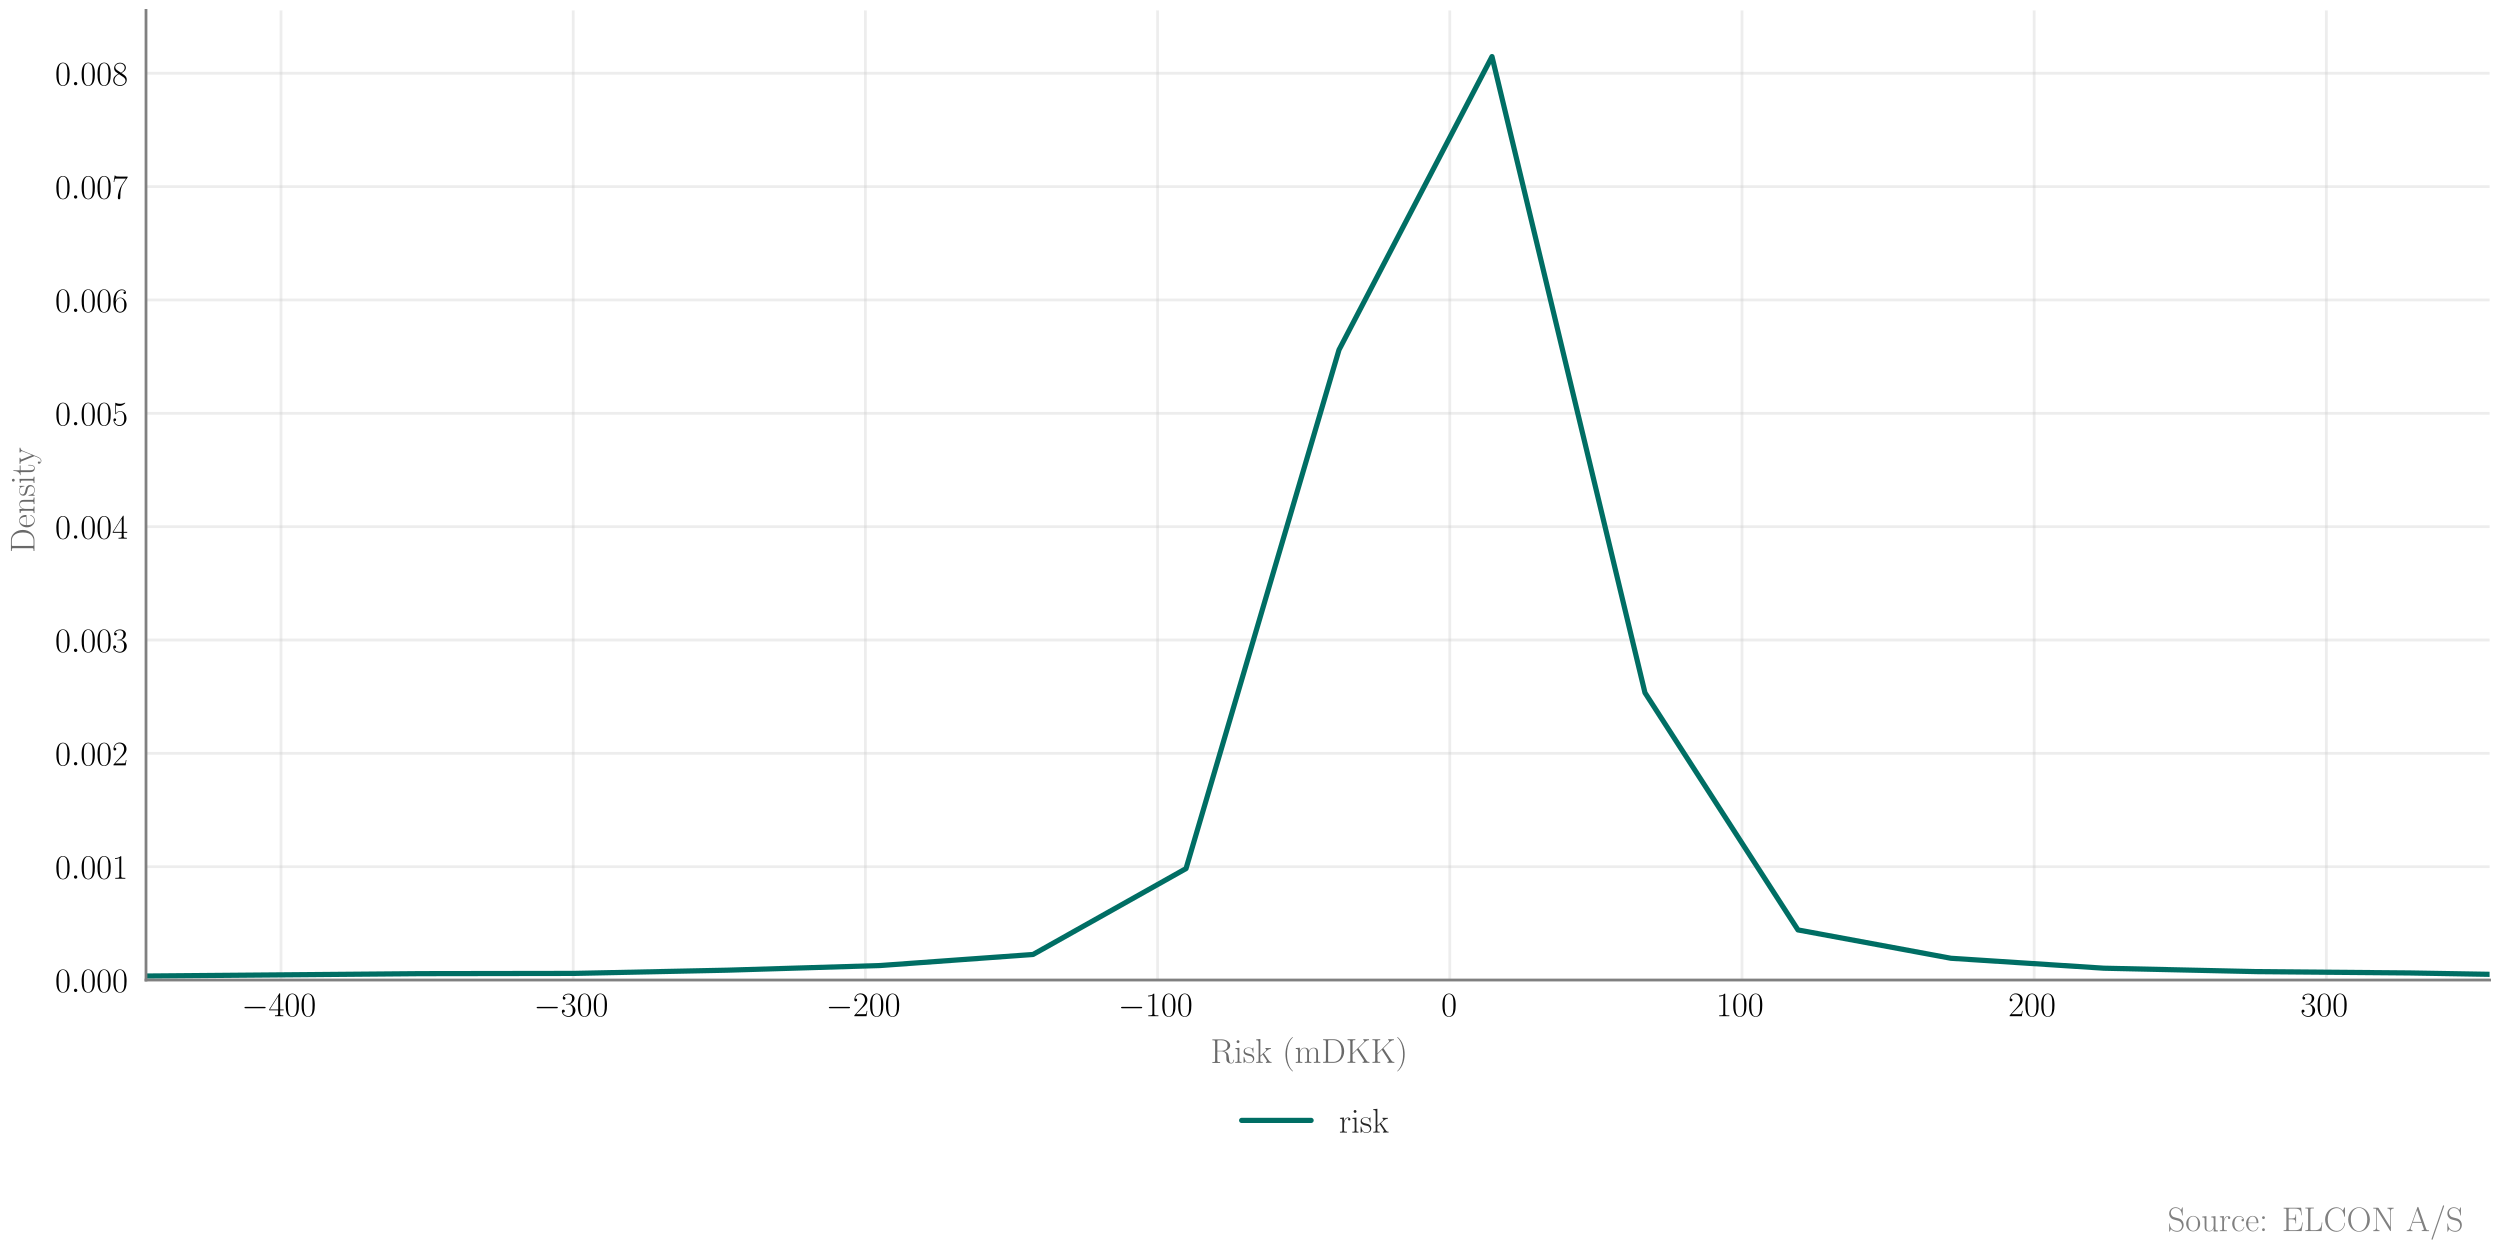
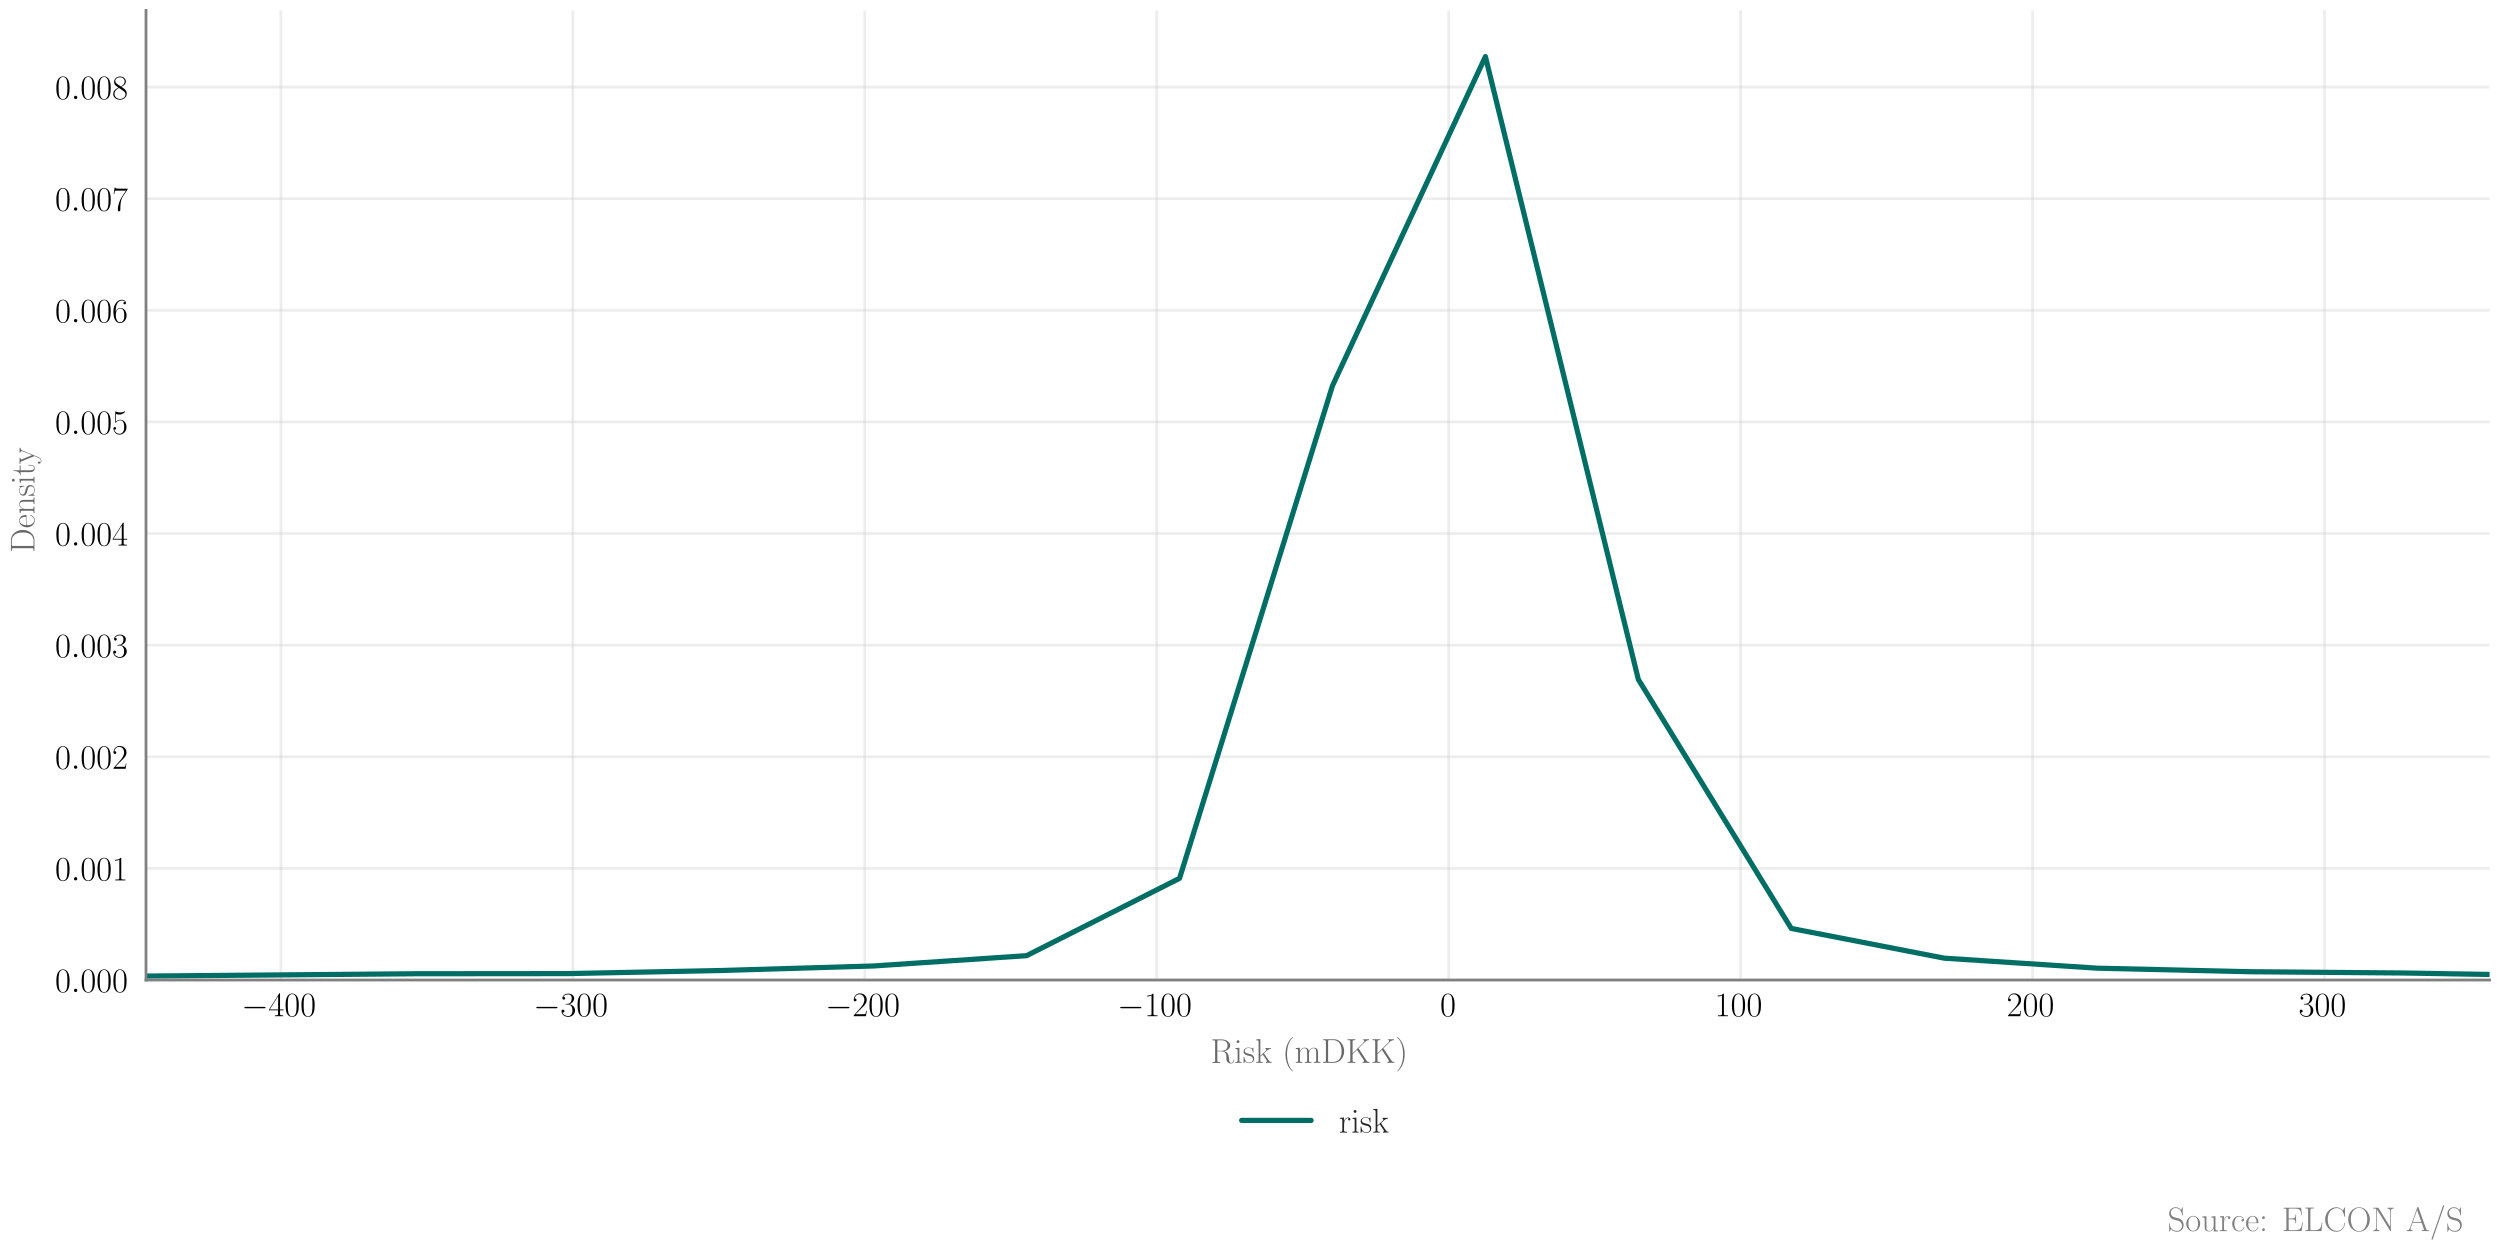
<svg xmlns="http://www.w3.org/2000/svg" xmlns:xlink="http://www.w3.org/1999/xlink" width="720pt" height="360pt" viewBox="0 0 720 360" version="1.1">
  <defs>
    <style type="text/css">*{stroke-linejoin: round; stroke-linecap: butt}</style>
  </defs>
  <g id="figure_1">
    <g id="patch_1">
      <path d="M 0 360  L 720 360  L 720 0  L 0 0  z " style="fill: #ffffff" />
    </g>
    <g id="axes_1">
      <g id="patch_2">
        <path d="M 42.049 282.252  L 717 282.252  L 717 3  L 42.049 3  z " style="fill: #ffffff" />
      </g>
      <g id="matplotlib.axis_1">
        <g id="xtick_1">
          <g id="line2d_1">
-             <path d="M 80.932 282.252  L 80.932 3  " clip-path="url(#pdba635098e)" style="fill: none; stroke: #cccccc; stroke-opacity: 0.35; stroke-width: 0.8; stroke-linecap: round" />
+             <path d="M 80.9 282.252  L 80.9 3  " clip-path="url(#p6cd779c466)" style="fill: none; stroke: #cccccc; stroke-opacity: 0.35; stroke-width: 0.8; stroke-linecap: round" />
          </g>
          <g id="text_1">
-             <g transform="translate(69.58611 292.6705) scale(0.1 -0.1)">
+             <g transform="translate(69.55372 292.6705) scale(0.1 -0.1)">
              <defs>
                <path id="CMSY10-0" d="M 4218 1472  C 4326 1472 4442 1472 4442 1600  C 4442 1728 4326 1728 4218 1728  L 755 1728  C 646 1728 531 1728 531 1600  C 531 1472 646 1472 755 1472  L 4218 1472  z " transform="scale(0.015625)" />
                <path id="CMR17-34" d="M 2150 4122  C 2150 4256 2144 4256 2029 4256  L 128 1254  L 128 1088  L 1779 1088  L 1779 457  C 1779 224 1766 160 1318 160  L 1197 160  L 1197 0  C 1402 0 1747 0 1965 0  C 2182 0 2528 0 2733 0  L 2733 160  L 2611 160  C 2163 160 2150 224 2150 457  L 2150 1088  L 2803 1088  L 2803 1254  L 2150 1254  L 2150 4122  z M 1798 3703  L 1798 1254  L 256 1254  L 1798 3703  z " transform="scale(0.015625)" />
                <path id="CMR17-30" d="M 2688 2025  C 2688 2416 2682 3080 2413 3591  C 2176 4039 1798 4198 1466 4198  C 1158 4198 768 4058 525 3597  C 269 3118 243 2524 243 2025  C 243 1661 250 1106 448 619  C 723 -39 1216 -128 1466 -128  C 1760 -128 2208 -7 2470 600  C 2662 1042 2688 1559 2688 2025  z M 1466 -26  C 1056 -26 813 325 723 812  C 653 1188 653 1738 653 2096  C 653 2588 653 2997 736 3387  C 858 3929 1216 4096 1466 4096  C 1728 4096 2067 3923 2189 3400  C 2272 3036 2278 2607 2278 2096  C 2278 1680 2278 1169 2202 792  C 2067 95 1690 -26 1466 -26  z " transform="scale(0.015625)" />
              </defs>
              <use xlink:href="#CMSY10-0" transform="scale(0.996264)" />
              <use xlink:href="#CMR17-34" transform="translate(77.48747 0) scale(0.996264)" />
              <use xlink:href="#CMR17-30" transform="translate(123.1779 0) scale(0.996264)" />
              <use xlink:href="#CMR17-30" transform="translate(168.8684 0) scale(0.996264)" />
            </g>
          </g>
        </g>
        <g id="xtick_2">
          <g id="line2d_2">
-             <path d="M 165.084 282.252  L 165.084 3  " clip-path="url(#pdba635098e)" style="fill: none; stroke: #cccccc; stroke-opacity: 0.35; stroke-width: 0.8; stroke-linecap: round" />
+             <path d="M 164.981 282.252  L 164.981 3  " clip-path="url(#p6cd779c466)" style="fill: none; stroke: #cccccc; stroke-opacity: 0.35; stroke-width: 0.8; stroke-linecap: round" />
          </g>
          <g id="text_2">
-             <g transform="translate(153.7374 292.6705) scale(0.1 -0.1)">
+             <g transform="translate(153.6349 292.6705) scale(0.1 -0.1)">
              <defs>
                <path id="CMR17-33" d="M 1414 2157  C 1984 2157 2234 1662 2234 1090  C 2234 320 1824 25 1453 25  C 1114 25 563 194 390 693  C 422 680 454 680 486 680  C 640 680 755 782 755 948  C 755 1133 614 1216 486 1216  C 378 1216 211 1165 211 926  C 211 335 787 -128 1466 -128  C 2176 -128 2720 430 2720 1085  C 2720 1707 2208 2157 1600 2227  C 2086 2328 2554 2756 2554 3329  C 2554 3820 2048 4179 1472 4179  C 890 4179 378 3829 378 3329  C 378 3110 544 3072 627 3072  C 762 3072 877 3155 877 3321  C 877 3486 762 3569 627 3569  C 602 3569 570 3569 544 3557  C 730 3959 1235 4032 1459 4032  C 1683 4032 2106 3925 2106 3320  C 2106 3143 2080 2828 1862 2550  C 1670 2304 1453 2304 1242 2284  C 1210 2284 1062 2269 1037 2269  C 992 2263 966 2257 966 2208  C 966 2163 973 2157 1101 2157  L 1414 2157  z " transform="scale(0.015625)" />
              </defs>
              <use xlink:href="#CMSY10-0" transform="scale(0.996264)" />
              <use xlink:href="#CMR17-33" transform="translate(77.48747 0) scale(0.996264)" />
              <use xlink:href="#CMR17-30" transform="translate(123.1779 0) scale(0.996264)" />
              <use xlink:href="#CMR17-30" transform="translate(168.8684 0) scale(0.996264)" />
            </g>
          </g>
        </g>
        <g id="xtick_3">
          <g id="line2d_3">
-             <path d="M 249.235 282.252  L 249.235 3  " clip-path="url(#pdba635098e)" style="fill: none; stroke: #cccccc; stroke-opacity: 0.35; stroke-width: 0.8; stroke-linecap: round" />
+             <path d="M 249.063 282.252  L 249.063 3  " clip-path="url(#p6cd779c466)" style="fill: none; stroke: #cccccc; stroke-opacity: 0.35; stroke-width: 0.8; stroke-linecap: round" />
          </g>
          <g id="text_3">
-             <g transform="translate(237.8887 292.6705) scale(0.1 -0.1)">
+             <g transform="translate(237.7161 292.6705) scale(0.1 -0.1)">
              <defs>
                <path id="CMR17-32" d="M 2669 989  L 2554 989  C 2490 536 2438 459 2413 420  C 2381 369 1920 369 1830 369  L 602 369  C 832 619 1280 1072 1824 1597  C 2214 1967 2669 2402 2669 3035  C 2669 3790 2067 4224 1395 4224  C 691 4224 262 3604 262 3030  C 262 2780 448 2748 525 2748  C 589 2748 781 2787 781 3010  C 781 3207 614 3264 525 3264  C 486 3264 448 3258 422 3245  C 544 3790 915 4058 1306 4058  C 1862 4058 2227 3617 2227 3035  C 2227 2479 1901 2000 1536 1584  L 262 146  L 262 0  L 2515 0  L 2669 989  z " transform="scale(0.015625)" />
              </defs>
              <use xlink:href="#CMSY10-0" transform="scale(0.996264)" />
              <use xlink:href="#CMR17-32" transform="translate(77.48747 0) scale(0.996264)" />
              <use xlink:href="#CMR17-30" transform="translate(123.1779 0) scale(0.996264)" />
              <use xlink:href="#CMR17-30" transform="translate(168.8684 0) scale(0.996264)" />
            </g>
          </g>
        </g>
        <g id="xtick_4">
          <g id="line2d_4">
-             <path d="M 333.386 282.252  L 333.386 3  " clip-path="url(#pdba635098e)" style="fill: none; stroke: #cccccc; stroke-opacity: 0.35; stroke-width: 0.8; stroke-linecap: round" />
+             <path d="M 333.144 282.252  L 333.144 3  " clip-path="url(#p6cd779c466)" style="fill: none; stroke: #cccccc; stroke-opacity: 0.35; stroke-width: 0.8; stroke-linecap: round" />
          </g>
          <g id="text_4">
-             <g transform="translate(322.0401 292.6705) scale(0.1 -0.1)">
+             <g transform="translate(321.7973 292.6705) scale(0.1 -0.1)">
              <defs>
                <path id="CMR17-31" d="M 1702 4058  C 1702 4192 1696 4192 1606 4192  C 1357 3916 979 3827 621 3827  C 602 3827 570 3827 563 3808  C 557 3795 557 3782 557 3648  C 755 3648 1088 3686 1344 3839  L 1344 461  C 1344 236 1331 160 781 160  L 589 160  L 589 0  C 896 0 1216 0 1523 0  C 1830 0 2150 0 2458 0  L 2458 160  L 2266 160  C 1715 160 1702 230 1702 458  L 1702 4058  z " transform="scale(0.015625)" />
              </defs>
              <use xlink:href="#CMSY10-0" transform="scale(0.996264)" />
              <use xlink:href="#CMR17-31" transform="translate(77.48747 0) scale(0.996264)" />
              <use xlink:href="#CMR17-30" transform="translate(123.1779 0) scale(0.996264)" />
              <use xlink:href="#CMR17-30" transform="translate(168.8684 0) scale(0.996264)" />
            </g>
          </g>
        </g>
        <g id="xtick_5">
          <g id="line2d_5">
-             <path d="M 417.538 282.252  L 417.538 3  " clip-path="url(#pdba635098e)" style="fill: none; stroke: #cccccc; stroke-opacity: 0.35; stroke-width: 0.8; stroke-linecap: round" />
+             <path d="M 417.225 282.252  L 417.225 3  " clip-path="url(#p6cd779c466)" style="fill: none; stroke: #cccccc; stroke-opacity: 0.35; stroke-width: 0.8; stroke-linecap: round" />
          </g>
          <g id="text_5">
-             <g transform="translate(415.0471 292.6705) scale(0.1 -0.1)">
+             <g transform="translate(414.7342 292.6705) scale(0.1 -0.1)">
              <use xlink:href="#CMR17-30" transform="scale(0.996264)" />
            </g>
          </g>
        </g>
        <g id="xtick_6">
          <g id="line2d_6">
-             <path d="M 501.689 282.252  L 501.689 3  " clip-path="url(#pdba635098e)" style="fill: none; stroke: #cccccc; stroke-opacity: 0.35; stroke-width: 0.8; stroke-linecap: round" />
+             <path d="M 501.306 282.252  L 501.306 3  " clip-path="url(#p6cd779c466)" style="fill: none; stroke: #cccccc; stroke-opacity: 0.35; stroke-width: 0.8; stroke-linecap: round" />
          </g>
          <g id="text_6">
-             <g transform="translate(494.2171 292.6705) scale(0.1 -0.1)">
+             <g transform="translate(493.8341 292.6705) scale(0.1 -0.1)">
              <use xlink:href="#CMR17-31" transform="scale(0.996264)" />
              <use xlink:href="#CMR17-30" transform="translate(45.69048 0) scale(0.996264)" />
              <use xlink:href="#CMR17-30" transform="translate(91.38095 0) scale(0.996264)" />
            </g>
          </g>
        </g>
        <g id="xtick_7">
          <g id="line2d_7">
-             <path d="M 585.84 282.252  L 585.84 3  " clip-path="url(#pdba635098e)" style="fill: none; stroke: #cccccc; stroke-opacity: 0.35; stroke-width: 0.8; stroke-linecap: round" />
+             <path d="M 585.387 282.252  L 585.387 3  " clip-path="url(#p6cd779c466)" style="fill: none; stroke: #cccccc; stroke-opacity: 0.35; stroke-width: 0.8; stroke-linecap: round" />
          </g>
          <g id="text_7">
-             <g transform="translate(578.3684 292.6705) scale(0.1 -0.1)">
+             <g transform="translate(577.9153 292.6705) scale(0.1 -0.1)">
              <use xlink:href="#CMR17-32" transform="scale(0.996264)" />
              <use xlink:href="#CMR17-30" transform="translate(45.69048 0) scale(0.996264)" />
              <use xlink:href="#CMR17-30" transform="translate(91.38095 0) scale(0.996264)" />
            </g>
          </g>
        </g>
        <g id="xtick_8">
          <g id="line2d_8">
-             <path d="M 669.992 282.252  L 669.992 3  " clip-path="url(#pdba635098e)" style="fill: none; stroke: #cccccc; stroke-opacity: 0.35; stroke-width: 0.8; stroke-linecap: round" />
+             <path d="M 669.469 282.252  L 669.469 3  " clip-path="url(#p6cd779c466)" style="fill: none; stroke: #cccccc; stroke-opacity: 0.35; stroke-width: 0.8; stroke-linecap: round" />
          </g>
          <g id="text_8">
-             <g transform="translate(662.5197 292.6705) scale(0.1 -0.1)">
+             <g transform="translate(661.9965 292.6705) scale(0.1 -0.1)">
              <use xlink:href="#CMR17-33" transform="scale(0.996264)" />
              <use xlink:href="#CMR17-30" transform="translate(45.69048 0) scale(0.996264)" />
              <use xlink:href="#CMR17-30" transform="translate(91.38095 0) scale(0.996264)" />
            </g>
          </g>
        </g>
        <g id="text_9">
          <g style="fill: #696969" transform="translate(348.64 306.0797) scale(0.1 -0.1)">
            <defs>
              <path id="CMR17-52" d="M 2509 2146  C 3117 2268 3629 2676 3629 3186  C 3629 3785 2950 4326 2054 4326  L 333 4326  L 333 4160  C 774 4160 845 4160 845 3873  L 845 415  C 845 128 774 128 333 128  L 333 -26  C 518 -26 851 -26 1050 -26  C 1248 -26 1581 -26 1766 -26  L 1766 128  C 1325 128 1254 128 1254 417  L 1254 2112  L 2003 2112  C 2368 2112 2573 1964 2662 1881  C 2918 1632 2918 1459 2918 1024  C 2918 595 2918 377 3110 160  C 3354 -102 3680 -128 3821 -128  C 4294 -128 4365 396 4365 503  C 4365 540 4365 585 4307 585  C 4256 585 4250 547 4250 522  C 4218 112 4032 -26 3834 -26  C 3482 -26 3443 375 3405 764  C 3386 898 3373 993 3360 1133  C 3322 1452 3270 1917 2509 2146  z M 1984 2214  L 1254 2214  L 1254 3913  C 1254 4129 1267 4160 1523 4160  L 1990 4160  C 2522 4160 3142 3977 3142 3190  C 3142 2372 2464 2214 1984 2214  z " transform="scale(0.015625)" />
              <path id="CMR17-69" d="M 992 3909  C 992 4049 877 4170 730 4170  C 589 4170 467 4056 467 3909  C 467 3769 582 3648 730 3648  C 870 3648 992 3763 992 3909  z M 243 2706  L 243 2541  C 602 2541 653 2502 653 2197  L 653 427  C 653 184 627 153 218 153  L 218 -13  C 371 0 646 0 806 0  C 960 0 1222 0 1370 -13  L 1370 153  C 992 153 979 191 979 420  L 979 2776  L 243 2706  z " transform="scale(0.015625)" />
              <path id="CMR17-73" d="M 1978 2697  C 1978 2813 1971 2819 1933 2819  C 1907 2819 1901 2813 1824 2717  C 1805 2691 1747 2626 1728 2601  C 1523 2819 1235 2819 1126 2819  C 416 2819 160 2447 160 2076  C 160 1498 813 1365 998 1325  C 1402 1243 1542 1217 1677 1101  C 1760 1025 1901 884 1901 654  C 1901 384 1747 38 1158 38  C 602 38 403 460 288 1021  C 269 1110 269 1117 218 1117  C 166 1117 160 1110 160 983  L 160 63  C 160 -51 166 -58 205 -58  C 237 -58 243 -51 275 0  C 314 57 410 211 448 276  C 576 103 800 -64 1158 -64  C 1792 -64 2131 283 2131 784  C 2131 1112 1958 1285 1875 1362  C 1683 1561 1459 1606 1190 1657  C 838 1735 390 1825 390 2217  C 390 2383 480 2737 1126 2737  C 1811 2737 1850 2094 1862 1888  C 1869 1856 1901 1849 1920 1849  C 1978 1849 1978 1869 1978 1978  L 1978 2697  z " transform="scale(0.015625)" />
              <path id="CMR17-6b" d="M 1670 1673  C 1664 1686 1632 1724 1632 1743  C 1632 1756 2086 2171 2144 2222  C 2509 2528 2739 2560 2906 2560  L 2906 2733  C 2867 2733 2854 2733 2848 2720  L 2534 2720  C 2355 2720 2080 2720 1907 2733  L 1907 2566  C 1997 2559 2061 2508 2061 2419  C 2061 2291 1933 2170 1926 2170  L 960 1289  L 960 4396  L 198 4326  L 198 4160  C 576 4160 634 4122 634 3817  L 634 426  C 634 184 608 153 198 153  L 198 -13  C 352 0 634 0 794 0  C 954 0 1235 0 1389 -13  L 1389 153  C 979 153 954 178 954 428  L 954 1130  L 1395 1532  L 2042 574  C 2118 459 2182 369 2182 286  C 2182 172 2067 153 1990 153  L 1990 -13  C 2144 0 2419 0 2579 0  C 2694 0 2931 0 3040 0  L 3040 153  C 2739 153 2669 210 2477 491  L 1670 1673  z " transform="scale(0.015625)" />
              <path id="CMR17-28" d="M 1958 -1561  C 1958 -1555 1958 -1542 1939 -1523  C 1645 -1224 858 -407 858 1581  C 858 3569 1632 4379 1946 4697  C 1946 4704 1958 4717 1958 4736  C 1958 4755 1939 4768 1914 4768  C 1843 4768 1299 4296 986 3594  C 666 2887 576 2199 576 1588  C 576 1128 621 351 1005 -471  C 1312 -1135 1837 -1600 1914 -1600  C 1946 -1600 1958 -1587 1958 -1561  z " transform="scale(0.015625)" />
              <path id="CMR17-6d" d="M 4326 1933  C 4326 2252 4269 2790 3507 2790  C 3072 2790 2771 2496 2656 2151  L 2650 2151  C 2573 2676 2195 2790 1837 2790  C 1331 2790 1069 2400 973 2144  L 966 2144  L 966 2790  L 211 2720  L 211 2554  C 589 2554 646 2515 646 2208  L 646 428  C 646 184 621 153 211 153  L 211 -13  C 365 0 646 0 813 0  C 979 0 1267 0 1421 -13  L 1421 153  C 1011 153 986 178 986 428  L 986 1658  C 986 2247 1344 2688 1792 2688  C 2266 2688 2317 2266 2317 1958  L 2317 428  C 2317 184 2291 153 1882 153  L 1882 -13  C 2035 0 2317 0 2483 0  C 2650 0 2938 0 3091 -13  L 3091 153  C 2682 153 2656 178 2656 428  L 2656 1658  C 2656 2247 3014 2688 3462 2688  C 3936 2688 3987 2266 3987 1958  L 3987 428  C 3987 184 3962 153 3552 153  L 3552 -13  C 3706 0 3987 0 4154 0  C 4320 0 4608 0 4762 -13  L 4762 153  C 4352 153 4326 178 4326 428  L 4326 1933  z " transform="scale(0.015625)" />
              <path id="CMR17-44" d="M 333 4352  L 333 4186  C 774 4186 845 4186 845 3900  L 845 452  C 845 166 774 166 333 166  L 333 0  L 2368 0  C 3398 0 4224 943 4224 2141  C 4224 3346 3411 4352 2368 4352  L 333 4352  z M 1523 166  C 1267 166 1254 197 1254 414  L 1254 3938  C 1254 4155 1267 4186 1523 4186  L 2240 4186  C 2771 4186 3750 3874 3750 2141  C 3750 1242 3488 879 3366 707  C 3213 510 2848 166 2240 166  L 1523 166  z " transform="scale(0.015625)" />
              <path id="CMR17-4b" d="M 2362 2675  L 3469 3782  C 3699 4006 3942 4186 4301 4186  L 4301 4352  C 4173 4352 4013 4352 3885 4352  C 3712 4352 3411 4352 3245 4358  L 3245 4192  C 3411 4180 3437 4065 3437 4019  C 3437 3975 3411 3905 3386 3867  L 1261 1738  L 1261 3900  C 1261 4186 1331 4186 1773 4186  L 1773 4352  C 1587 4352 1248 4352 1050 4352  C 851 4352 512 4352 326 4352  L 326 4186  C 768 4186 838 4186 838 3899  L 838 446  C 838 160 768 160 326 160  L 326 0  C 512 0 851 0 1050 0  C 1248 0 1587 0 1773 0  L 1773 160  C 1331 160 1261 160 1261 447  L 1261 1579  L 2080 2390  L 3290 537  C 3328 473 3373 390 3373 326  C 3373 160 3194 160 3110 160  L 3110 0  C 3315 0 3610 0 3821 0  C 3974 0 4237 0 4384 -6  L 4384 160  C 4077 160 3981 198 3789 493  L 2362 2675  z " transform="scale(0.015625)" />
              <path id="CMR17-29" d="M 1683 1581  C 1683 2040 1638 2817 1254 3639  C 947 4303 422 4768 346 4768  C 326 4768 301 4761 301 4729  C 301 4717 307 4710 314 4697  C 621 4378 1402 3568 1402 1584  C 1402 -407 627 -1217 314 -1537  C 307 -1549 301 -1556 301 -1568  C 301 -1600 326 -1600 346 -1600  C 416 -1600 960 -1128 1274 -426  C 1594 281 1683 969 1683 1581  z " transform="scale(0.015625)" />
            </defs>
            <use xlink:href="#CMR17-52" transform="scale(0.996264)" />
            <use xlink:href="#CMR17-69" transform="translate(67.7911 0) scale(0.996264)" />
            <use xlink:href="#CMR17-73" transform="translate(92.66216 0) scale(0.996264)" />
            <use xlink:href="#CMR17-6b" transform="translate(128.4635 0) scale(0.996264)" />
            <use xlink:href="#CMR17-28" transform="translate(206.8324 0) scale(0.996264)" />
            <use xlink:href="#CMR17-6d" transform="translate(242.1131 0) scale(0.996264)" />
            <use xlink:href="#CMR17-44" transform="translate(319.0327 0) scale(0.996264)" />
            <use xlink:href="#CMR17-4b" transform="translate(389.4263 0) scale(0.996264)" />
            <use xlink:href="#CMR17-4b" transform="translate(461.1011 0) scale(0.996264)" />
            <use xlink:href="#CMR17-29" transform="translate(532.7758 0) scale(0.996264)" />
          </g>
        </g>
      </g>
      <g id="matplotlib.axis_2">
        <g id="ytick_1">
          <g id="line2d_9">
-             <path d="M 42.049 282.252  L 717 282.252  " clip-path="url(#pdba635098e)" style="fill: none; stroke: #cccccc; stroke-opacity: 0.35; stroke-width: 0.8; stroke-linecap: round" />
+             <path d="M 42.049 282.252  L 717 282.252  " clip-path="url(#p6cd779c466)" style="fill: none; stroke: #cccccc; stroke-opacity: 0.35; stroke-width: 0.8; stroke-linecap: round" />
          </g>
          <g id="text_10">
            <g transform="translate(15.85592 285.7113) scale(0.1 -0.1)">
              <defs>
                <path id="CMMI12-3a" d="M 1178 307  C 1178 492 1024 619 870 619  C 685 619 557 466 557 313  C 557 128 710 0 864 0  C 1050 0 1178 153 1178 307  z " transform="scale(0.015625)" />
              </defs>
              <use xlink:href="#CMR17-30" transform="scale(0.996264)" />
              <use xlink:href="#CMMI12-3a" transform="translate(45.69048 0) scale(0.996264)" />
              <use xlink:href="#CMR17-30" transform="translate(72.78765 0) scale(0.996264)" />
              <use xlink:href="#CMR17-30" transform="translate(118.4781 0) scale(0.996264)" />
              <use xlink:href="#CMR17-30" transform="translate(164.1686 0) scale(0.996264)" />
            </g>
          </g>
        </g>
        <g id="ytick_2">
          <g id="line2d_10">
-             <path d="M 42.049 249.608  L 717 249.608  " clip-path="url(#pdba635098e)" style="fill: none; stroke: #cccccc; stroke-opacity: 0.35; stroke-width: 0.8; stroke-linecap: round" />
+             <path d="M 42.049 250.105  L 717 250.105  " clip-path="url(#p6cd779c466)" style="fill: none; stroke: #cccccc; stroke-opacity: 0.35; stroke-width: 0.8; stroke-linecap: round" />
          </g>
          <g id="text_11">
-             <g transform="translate(15.85592 253.0677) scale(0.1 -0.1)">
+             <g transform="translate(15.85592 253.5642) scale(0.1 -0.1)">
              <use xlink:href="#CMR17-30" transform="scale(0.996264)" />
              <use xlink:href="#CMMI12-3a" transform="translate(45.69048 0) scale(0.996264)" />
              <use xlink:href="#CMR17-30" transform="translate(72.78765 0) scale(0.996264)" />
              <use xlink:href="#CMR17-30" transform="translate(118.4781 0) scale(0.996264)" />
              <use xlink:href="#CMR17-31" transform="translate(164.1686 0) scale(0.996264)" />
            </g>
          </g>
        </g>
        <g id="ytick_3">
          <g id="line2d_11">
-             <path d="M 42.049 216.965  L 717 216.965  " clip-path="url(#pdba635098e)" style="fill: none; stroke: #cccccc; stroke-opacity: 0.35; stroke-width: 0.8; stroke-linecap: round" />
+             <path d="M 42.049 217.958  L 717 217.958  " clip-path="url(#p6cd779c466)" style="fill: none; stroke: #cccccc; stroke-opacity: 0.35; stroke-width: 0.8; stroke-linecap: round" />
          </g>
          <g id="text_12">
-             <g transform="translate(15.85592 220.4241) scale(0.1 -0.1)">
+             <g transform="translate(15.85592 221.4171) scale(0.1 -0.1)">
              <use xlink:href="#CMR17-30" transform="scale(0.996264)" />
              <use xlink:href="#CMMI12-3a" transform="translate(45.69048 0) scale(0.996264)" />
              <use xlink:href="#CMR17-30" transform="translate(72.78765 0) scale(0.996264)" />
              <use xlink:href="#CMR17-30" transform="translate(118.4781 0) scale(0.996264)" />
              <use xlink:href="#CMR17-32" transform="translate(164.1686 0) scale(0.996264)" />
            </g>
          </g>
        </g>
        <g id="ytick_4">
          <g id="line2d_12">
-             <path d="M 42.049 184.321  L 717 184.321  " clip-path="url(#pdba635098e)" style="fill: none; stroke: #cccccc; stroke-opacity: 0.35; stroke-width: 0.8; stroke-linecap: round" />
+             <path d="M 42.049 185.811  L 717 185.811  " clip-path="url(#p6cd779c466)" style="fill: none; stroke: #cccccc; stroke-opacity: 0.35; stroke-width: 0.8; stroke-linecap: round" />
          </g>
          <g id="text_13">
-             <g transform="translate(15.85592 187.7806) scale(0.1 -0.1)">
+             <g transform="translate(15.85592 189.2701) scale(0.1 -0.1)">
              <use xlink:href="#CMR17-30" transform="scale(0.996264)" />
              <use xlink:href="#CMMI12-3a" transform="translate(45.69048 0) scale(0.996264)" />
              <use xlink:href="#CMR17-30" transform="translate(72.78765 0) scale(0.996264)" />
              <use xlink:href="#CMR17-30" transform="translate(118.4781 0) scale(0.996264)" />
              <use xlink:href="#CMR17-33" transform="translate(164.1686 0) scale(0.996264)" />
            </g>
          </g>
        </g>
        <g id="ytick_5">
          <g id="line2d_13">
-             <path d="M 42.049 151.678  L 717 151.678  " clip-path="url(#pdba635098e)" style="fill: none; stroke: #cccccc; stroke-opacity: 0.35; stroke-width: 0.8; stroke-linecap: round" />
+             <path d="M 42.049 153.664  L 717 153.664  " clip-path="url(#p6cd779c466)" style="fill: none; stroke: #cccccc; stroke-opacity: 0.35; stroke-width: 0.8; stroke-linecap: round" />
          </g>
          <g id="text_14">
-             <g transform="translate(15.85592 155.137) scale(0.1 -0.1)">
+             <g transform="translate(15.85592 157.123) scale(0.1 -0.1)">
              <use xlink:href="#CMR17-30" transform="scale(0.996264)" />
              <use xlink:href="#CMMI12-3a" transform="translate(45.69048 0) scale(0.996264)" />
              <use xlink:href="#CMR17-30" transform="translate(72.78765 0) scale(0.996264)" />
              <use xlink:href="#CMR17-30" transform="translate(118.4781 0) scale(0.996264)" />
              <use xlink:href="#CMR17-34" transform="translate(164.1686 0) scale(0.996264)" />
            </g>
          </g>
        </g>
        <g id="ytick_6">
          <g id="line2d_14">
-             <path d="M 42.049 119.034  L 717 119.034  " clip-path="url(#pdba635098e)" style="fill: none; stroke: #cccccc; stroke-opacity: 0.35; stroke-width: 0.8; stroke-linecap: round" />
+             <path d="M 42.049 121.517  L 717 121.517  " clip-path="url(#p6cd779c466)" style="fill: none; stroke: #cccccc; stroke-opacity: 0.35; stroke-width: 0.8; stroke-linecap: round" />
          </g>
          <g id="text_15">
-             <g transform="translate(15.85592 122.4934) scale(0.1 -0.1)">
+             <g transform="translate(15.85592 124.9759) scale(0.1 -0.1)">
              <defs>
                <path id="CMR17-35" d="M 730 3692  C 794 3666 1056 3584 1325 3584  C 1920 3584 2246 3911 2432 4100  C 2432 4157 2432 4192 2394 4192  C 2387 4192 2374 4192 2323 4163  C 2099 4058 1837 3973 1517 3973  C 1325 3973 1037 3999 723 4139  C 653 4171 640 4171 634 4171  C 602 4171 595 4164 595 4037  L 595 2203  C 595 2089 595 2057 659 2057  C 691 2057 704 2070 736 2114  C 941 2401 1222 2522 1542 2522  C 1766 2522 2246 2382 2246 1289  C 2246 1085 2246 715 2054 421  C 1894 159 1645 25 1370 25  C 947 25 518 320 403 814  C 429 807 480 795 506 795  C 589 795 749 840 749 1038  C 749 1210 627 1280 506 1280  C 358 1280 262 1190 262 1011  C 262 454 704 -128 1382 -128  C 2042 -128 2669 440 2669 1264  C 2669 2030 2170 2624 1549 2624  C 1222 2624 947 2503 730 2274  L 730 3692  z " transform="scale(0.015625)" />
              </defs>
              <use xlink:href="#CMR17-30" transform="scale(0.996264)" />
              <use xlink:href="#CMMI12-3a" transform="translate(45.69048 0) scale(0.996264)" />
              <use xlink:href="#CMR17-30" transform="translate(72.78765 0) scale(0.996264)" />
              <use xlink:href="#CMR17-30" transform="translate(118.4781 0) scale(0.996264)" />
              <use xlink:href="#CMR17-35" transform="translate(164.1686 0) scale(0.996264)" />
            </g>
          </g>
        </g>
        <g id="ytick_7">
          <g id="line2d_15">
-             <path d="M 42.049 86.391  L 717 86.391  " clip-path="url(#pdba635098e)" style="fill: none; stroke: #cccccc; stroke-opacity: 0.35; stroke-width: 0.8; stroke-linecap: round" />
+             <path d="M 42.049 89.37  L 717 89.37  " clip-path="url(#p6cd779c466)" style="fill: none; stroke: #cccccc; stroke-opacity: 0.35; stroke-width: 0.8; stroke-linecap: round" />
          </g>
          <g id="text_16">
-             <g transform="translate(15.85592 89.84987) scale(0.1 -0.1)">
+             <g transform="translate(15.85592 92.82889) scale(0.1 -0.1)">
              <defs>
                <path id="CMR17-36" d="M 678 2176  C 678 3690 1395 4032 1811 4032  C 1946 4032 2272 4009 2400 3776  C 2298 3776 2106 3776 2106 3553  C 2106 3381 2246 3323 2336 3323  C 2394 3323 2566 3348 2566 3560  C 2566 3954 2246 4179 1805 4179  C 1043 4179 243 3390 243 1984  C 243 253 966 -128 1478 -128  C 2099 -128 2688 427 2688 1283  C 2688 2081 2170 2662 1517 2662  C 1126 2662 838 2407 678 1960  L 678 2176  z M 1478 25  C 691 25 691 1200 691 1436  C 691 1896 909 2560 1504 2560  C 1613 2560 1926 2560 2138 2120  C 2253 1870 2253 1609 2253 1289  C 2253 944 2253 690 2118 434  C 1978 171 1773 25 1478 25  z " transform="scale(0.015625)" />
              </defs>
              <use xlink:href="#CMR17-30" transform="scale(0.996264)" />
              <use xlink:href="#CMMI12-3a" transform="translate(45.69048 0) scale(0.996264)" />
              <use xlink:href="#CMR17-30" transform="translate(72.78765 0) scale(0.996264)" />
              <use xlink:href="#CMR17-30" transform="translate(118.4781 0) scale(0.996264)" />
              <use xlink:href="#CMR17-36" transform="translate(164.1686 0) scale(0.996264)" />
            </g>
          </g>
        </g>
        <g id="ytick_8">
          <g id="line2d_16">
-             <path d="M 42.049 53.747  L 717 53.747  " clip-path="url(#pdba635098e)" style="fill: none; stroke: #cccccc; stroke-opacity: 0.35; stroke-width: 0.8; stroke-linecap: round" />
+             <path d="M 42.049 57.223  L 717 57.223  " clip-path="url(#p6cd779c466)" style="fill: none; stroke: #cccccc; stroke-opacity: 0.35; stroke-width: 0.8; stroke-linecap: round" />
          </g>
          <g id="text_17">
-             <g transform="translate(15.85592 57.2063) scale(0.1 -0.1)">
+             <g transform="translate(15.85592 60.68182) scale(0.1 -0.1)">
              <defs>
                <path id="CMR17-37" d="M 2886 3941  L 2886 4081  L 1382 4081  C 634 4081 621 4165 595 4288  L 480 4288  L 294 3094  L 410 3094  C 429 3215 474 3540 550 3661  C 589 3712 1062 3712 1171 3712  L 2579 3712  L 1869 2661  C 1395 1954 1069 999 1069 165  C 1069 89 1069 -128 1299 -128  C 1530 -128 1530 89 1530 171  L 1530 465  C 1530 1508 1709 2196 2003 2636  L 2886 3941  z " transform="scale(0.015625)" />
              </defs>
              <use xlink:href="#CMR17-30" transform="scale(0.996264)" />
              <use xlink:href="#CMMI12-3a" transform="translate(45.69048 0) scale(0.996264)" />
              <use xlink:href="#CMR17-30" transform="translate(72.78765 0) scale(0.996264)" />
              <use xlink:href="#CMR17-30" transform="translate(118.4781 0) scale(0.996264)" />
              <use xlink:href="#CMR17-37" transform="translate(164.1686 0) scale(0.996264)" />
            </g>
          </g>
        </g>
        <g id="ytick_9">
          <g id="line2d_17">
-             <path d="M 42.049 21.103  L 717 21.103  " clip-path="url(#pdba635098e)" style="fill: none; stroke: #cccccc; stroke-opacity: 0.35; stroke-width: 0.8; stroke-linecap: round" />
+             <path d="M 42.049 25.076  L 717 25.076  " clip-path="url(#p6cd779c466)" style="fill: none; stroke: #cccccc; stroke-opacity: 0.35; stroke-width: 0.8; stroke-linecap: round" />
          </g>
          <g id="text_18">
-             <g transform="translate(15.85592 24.56274) scale(0.1 -0.1)">
+             <g transform="translate(15.85592 28.53476) scale(0.1 -0.1)">
              <defs>
                <path id="CMR17-38" d="M 1741 2264  C 2144 2467 2554 2773 2554 3263  C 2554 3841 1990 4179 1472 4179  C 890 4179 378 3759 378 3180  C 378 3021 416 2747 666 2505  C 730 2442 998 2251 1171 2130  C 883 1983 211 1634 211 934  C 211 279 838 -128 1459 -128  C 2144 -128 2720 362 2720 1010  C 2720 1590 2330 1857 2074 2029  L 1741 2264  z M 902 2822  C 851 2854 595 3051 595 3351  C 595 3739 998 4032 1459 4032  C 1965 4032 2336 3676 2336 3262  C 2336 2669 1670 2331 1638 2331  C 1632 2331 1626 2331 1574 2370  L 902 2822  z M 2080 1519  C 2176 1449 2483 1240 2483 851  C 2483 381 2010 25 1472 25  C 890 25 448 438 448 940  C 448 1443 838 1862 1280 2060  L 2080 1519  z " transform="scale(0.015625)" />
              </defs>
              <use xlink:href="#CMR17-30" transform="scale(0.996264)" />
              <use xlink:href="#CMMI12-3a" transform="translate(45.69048 0) scale(0.996264)" />
              <use xlink:href="#CMR17-30" transform="translate(72.78765 0) scale(0.996264)" />
              <use xlink:href="#CMR17-30" transform="translate(118.4781 0) scale(0.996264)" />
              <use xlink:href="#CMR17-38" transform="translate(164.1686 0) scale(0.996264)" />
            </g>
          </g>
        </g>
        <g id="text_19">
          <g style="fill: #696969" transform="translate(9.918738 159.189) rotate(-90) scale(0.1 -0.1)">
            <defs>
              <path id="CMR17-65" d="M 2438 1472  C 2464 1498 2464 1511 2464 1576  C 2464 2238 2118 2816 1389 2816  C 710 2816 173 2169 173 1383  C 173 551 781 -64 1459 -64  C 2176 -64 2458 607 2458 740  C 2458 784 2419 784 2406 784  C 2362 784 2355 771 2330 696  C 2189 265 1837 51 1504 51  C 1229 51 954 203 781 480  C 582 803 582 1176 582 1472  L 2438 1472  z M 589 1568  C 634 2505 1126 2714 1382 2714  C 1818 2714 2112 2297 2118 1568  L 589 1568  z " transform="scale(0.015625)" />
              <path id="CMR17-6e" d="M 2656 1933  C 2656 2259 2592 2790 1837 2790  C 1331 2790 1069 2400 973 2144  L 966 2144  L 966 2790  L 211 2720  L 211 2554  C 589 2554 646 2515 646 2208  L 646 428  C 646 184 621 153 211 153  L 211 -13  C 365 0 646 0 813 0  C 979 0 1267 0 1421 -13  L 1421 153  C 1011 153 986 178 986 428  L 986 1658  C 986 2247 1344 2688 1792 2688  C 2266 2688 2317 2266 2317 1958  L 2317 428  C 2317 184 2291 153 1882 153  L 1882 -13  C 2035 0 2317 0 2483 0  C 2650 0 2938 0 3091 -13  L 3091 153  C 2682 153 2656 178 2656 428  L 2656 1933  z " transform="scale(0.015625)" />
              <path id="CMR17-74" d="M 966 2560  L 1862 2560  L 1862 2725  L 966 2725  L 966 3904  L 851 3904  C 838 3245 614 2668 70 2668  L 70 2560  L 627 2560  L 627 771  C 627 650 627 -64 1370 -64  C 1747 -64 1965 306 1965 777  L 1965 1140  L 1850 1140  L 1850 783  C 1850 344 1677 51 1408 51  C 1222 51 966 178 966 758  L 966 2560  z " transform="scale(0.015625)" />
              <path id="CMR17-79" d="M 2496 2197  C 2656 2586 2944 2586 3034 2586  L 3034 2752  C 2912 2752 2752 2752 2630 2752  C 2496 2752 2285 2752 2157 2758  L 2157 2592  C 2400 2573 2406 2394 2406 2343  C 2406 2280 2394 2248 2362 2171  L 1664 449  L 902 2306  C 870 2382 870 2426 870 2433  C 870 2573 1018 2586 1171 2586  L 1171 2758  C 1018 2752 742 2752 582 2752  C 410 2752 205 2752 64 2758  L 64 2586  C 410 2586 448 2554 531 2350  L 1485 15  C 1197 -738 1030 -1178 627 -1178  C 557 -1178 397 -1159 282 -1044  C 429 -1031 493 -942 493 -833  C 493 -725 416 -629 288 -629  C 147 -629 77 -725 77 -840  C 77 -1095 339 -1280 627 -1280  C 998 -1280 1229 -922 1357 -604  L 2496 2197  z " transform="scale(0.015625)" />
            </defs>
            <use xlink:href="#CMR17-44" transform="scale(0.996264)" />
            <use xlink:href="#CMR17-65" transform="translate(70.39356 0) scale(0.996264)" />
            <use xlink:href="#CMR17-6e" transform="translate(110.8792 0) scale(0.996264)" />
            <use xlink:href="#CMR17-73" transform="translate(161.7746 0) scale(0.996264)" />
            <use xlink:href="#CMR17-69" transform="translate(197.5759 0) scale(0.996264)" />
            <use xlink:href="#CMR17-74" transform="translate(222.447 0) scale(0.996264)" />
            <use xlink:href="#CMR17-79" transform="translate(255.1253 0) scale(0.996264)" />
          </g>
        </g>
      </g>
      <g id="line2d_18">
-         <path d="M -1 281.47  L 121.28 280.412  L 165.339 280.341  L 209.398 279.414  L 253.458 278.075  L 297.517 274.889  L 341.576 250.146  L 385.635 100.751  L 429.694 16.298  L 473.754 199.516  L 517.813 267.818  L 561.872 275.98  L 605.931 278.842  L 649.99 279.828  L 694.05 280.209  L 721 280.675  L 721 280.675  " clip-path="url(#pdba635098e)" style="fill: none; stroke: #006e64; stroke-width: 1.5; stroke-linecap: round" />
+         <path d="M -1 281.481  L 119.484 280.441  L 163.529 280.397  L 207.574 279.51  L 251.619 278.198  L 295.664 275.231  L 339.709 252.955  L 383.754 111.102  L 427.799 16.298  L 471.844 195.685  L 515.889 267.395  L 559.934 275.955  L 603.98 278.832  L 648.025 279.857  L 692.07 280.22  L 721 280.709  L 721 280.709  " clip-path="url(#p6cd779c466)" style="fill: none; stroke: #006e64; stroke-width: 1.5; stroke-linecap: round" />
      </g>
      <g id="patch_3">
        <path d="M 42.049 282.252  L 42.049 3  " style="fill: none; stroke: #808080; stroke-width: 0.8; stroke-linejoin: miter; stroke-linecap: square" />
      </g>
      <g id="patch_4">
        <path d="M 42.049 282.252  L 717 282.252  " style="fill: none; stroke: #808080; stroke-width: 0.8; stroke-linejoin: miter; stroke-linecap: square" />
      </g>
      <g id="text_20">
        <g style="fill: #808080" transform="translate(624.264 354.5556) scale(0.1 -0.1)">
          <defs>
            <path id="CMR17-53" d="M 2803 4290  C 2803 4404 2797 4411 2758 4411  C 2720 4411 2707 4385 2682 4328  L 2490 3907  C 2246 4257 1875 4416 1472 4416  C 819 4416 294 3901 294 3253  C 294 3056 339 2776 557 2510  C 794 2218 1018 2167 1530 2033  C 1722 1982 2042 1899 2106 1874  C 2470 1722 2662 1341 2662 985  C 2662 527 2336 38 1779 38  C 1094 38 454 419 410 1311  C 403 1413 397 1419 352 1419  C 301 1419 294 1413 294 1285  L 294 -1  C 294 -115 301 -122 339 -122  C 384 -122 397 -90 486 108  C 493 127 493 140 614 381  C 934 -39 1472 -128 1779 -128  C 2477 -128 2970 451 2970 1124  C 2970 1454 2848 1708 2778 1823  C 2509 2230 2221 2306 1914 2382  C 1869 2402 1856 2402 1498 2490  C 1152 2579 1005 2624 845 2796  C 666 2992 602 3196 602 3399  C 602 3812 934 4263 1478 4263  C 2157 4263 2579 3786 2675 2993  C 2694 2878 2701 2872 2746 2872  C 2803 2872 2803 2891 2803 2999  L 2803 4290  z " transform="scale(0.015625)" />
            <path id="CMR17-6f" d="M 2758 1356  C 2758 2176 2163 2816 1466 2816  C 768 2816 173 2176 173 1356  C 173 551 768 -64 1466 -64  C 2163 -64 2758 551 2758 1356  z M 1466 51  C 1165 51 909 230 762 480  C 602 767 582 1126 582 1408  C 582 1677 595 2010 762 2298  C 890 2509 1139 2714 1466 2714  C 1754 2714 1997 2554 2150 2330  C 2349 2029 2349 1607 2349 1408  C 2349 1158 2336 775 2163 467  C 1984 173 1709 51 1466 51  z " transform="scale(0.015625)" />
            <path id="CMR17-75" d="M 1882 2693  L 1882 2528  C 2259 2528 2317 2489 2317 2186  L 2317 1032  C 2317 500 2029 38 1555 38  C 1030 38 986 348 986 678  L 986 2763  L 211 2693  L 211 2528  C 467 2528 640 2528 646 2274  L 646 1058  C 646 633 646 361 813 183  C 896 101 1056 -64 1517 -64  C 2061 -64 2272 377 2323 506  L 2330 506  L 2330 -63  L 3091 -63  L 3091 128  C 2714 128 2656 166 2656 473  L 2656 2763  L 1882 2693  z " transform="scale(0.015625)" />
            <path id="CMR17-72" d="M 960 1497  C 960 2112 1222 2688 1702 2688  C 1747 2688 1792 2682 1837 2662  C 1837 2662 1696 2617 1696 2452  C 1696 2298 1818 2234 1914 2234  C 1990 2234 2131 2279 2131 2458  C 2131 2663 1926 2790 1709 2790  C 1222 2790 1011 2317 947 2093  L 941 2093  L 941 2790  L 198 2720  L 198 2554  C 576 2554 634 2515 634 2208  L 634 428  C 634 184 608 153 198 153  L 198 -13  C 352 0 646 0 813 0  C 998 0 1325 0 1498 -13  L 1498 153  C 1037 153 960 153 960 440  L 960 1497  z " transform="scale(0.015625)" />
            <path id="CMR17-63" d="M 2234 2240  C 2112 2240 1933 2240 1933 2017  C 1933 1838 2080 1787 2163 1787  C 2208 1787 2394 1807 2394 2024  C 2394 2467 1958 2803 1466 2803  C 787 2803 211 2178 211 1363  C 211 516 813 -64 1466 -64  C 2259 -64 2458 677 2458 748  C 2458 774 2451 793 2406 793  C 2362 793 2355 787 2330 703  C 2163 180 1798 51 1523 51  C 1114 51 621 427 621 1369  C 621 2338 1094 2688 1472 2688  C 1722 2688 2093 2573 2234 2240  z " transform="scale(0.015625)" />
            <path id="CMR17-3a" d="M 1062 2491  C 1062 2650 934 2752 800 2752  C 672 2752 538 2650 538 2491  C 538 2332 666 2230 800 2230  C 928 2230 1062 2332 1062 2491  z M 1062 261  C 1062 420 934 522 800 522  C 672 522 538 420 538 261  C 538 102 666 0 800 0  C 928 0 1062 102 1062 261  z " transform="scale(0.015625)" />
            <path id="CMR17-45" d="M 3885 1615  L 3770 1615  C 3629 676 3546 166 2419 166  L 1530 166  C 1274 166 1261 197 1261 414  L 1261 2176  L 1862 2176  C 2464 2176 2522 1960 2522 1430  L 2637 1430  L 2637 3081  L 2522 3081  C 2522 2557 2464 2342 1862 2342  L 1261 2342  L 1261 3913  C 1261 4128 1274 4160 1530 4160  L 2406 4160  C 3398 4160 3514 3769 3603 2929  L 3718 2929  L 3565 4325  L 326 4325  L 326 4160  C 768 4160 838 4160 838 3874  L 838 451  C 838 166 768 166 326 166  L 326 0  L 3654 0  L 3885 1615  z " transform="scale(0.015625)" />
            <path id="CMR17-4c" d="M 3469 1615  L 3354 1615  C 3302 983 3219 166 2125 166  L 1530 166  C 1274 166 1261 197 1261 414  L 1261 3898  C 1261 4129 1274 4192 1760 4192  L 1901 4192  L 1901 4352  C 1638 4352 1331 4352 1069 4352  C 870 4352 512 4352 326 4352  L 326 4192  C 768 4192 838 4192 838 3905  L 838 452  C 838 166 768 166 326 166  L 326 0  L 3315 0  L 3469 1615  z " transform="scale(0.015625)" />
            <path id="CMR17-43" d="M 3974 4289  C 3974 4403 3968 4410 3930 4410  C 3904 4410 3898 4403 3853 4327  L 3571 3792  C 3258 4187 2874 4416 2381 4416  C 1286 4416 294 3456 294 2148  C 294 826 1286 -128 2387 -128  C 3366 -128 3974 730 3974 1461  C 3974 1524 3974 1550 3917 1550  C 3866 1550 3866 1531 3859 1474  C 3808 585 3168 38 2477 38  C 1824 38 781 495 781 2147  C 781 3805 1843 4250 2464 4250  C 3187 4250 3712 3628 3834 2745  C 3846 2668 3846 2655 3904 2655  C 3974 2655 3974 2668 3974 2783  L 3974 4289  z " transform="scale(0.015625)" />
            <path id="CMR17-4f" d="M 4307 2135  C 4307 3437 3366 4416 2304 4416  C 1216 4416 294 3424 294 2135  C 294 845 1229 -128 2298 -128  C 3392 -128 4307 864 4307 2135  z M 2304 -13  C 1574 -13 781 711 781 2217  C 781 3716 1651 4301 2298 4301  C 2976 4301 3821 3698 3821 2217  C 3821 686 3008 -13 2304 -13  z " transform="scale(0.015625)" />
            <path id="CMR17-4e" d="M 1312 4250  C 1267 4320 1261 4320 1139 4320  L 326 4320  L 326 4160  L 448 4160  C 704 4160 819 4129 838 4122  L 838 610  C 838 451 838 153 326 153  L 326 -13  C 474 0 742 0 902 0  C 1062 0 1331 0 1478 -13  L 1478 153  C 966 153 966 451 966 610  L 966 4033  C 1011 3995 1011 3982 1056 3919  L 3430 76  C 3475 0 3494 0 3526 0  C 3590 0 3590 19 3590 139  L 3590 3705  C 3590 3863 3590 4160 4102 4160  L 4102 4326  C 3955 4320 3686 4320 3526 4320  C 3366 4320 3098 4320 2950 4326  L 2950 4160  C 3462 4160 3462 3862 3462 3703  L 3462 763  L 1312 4250  z " transform="scale(0.015625)" />
            <path id="CMR17-41" d="M 2323 4378  C 2291 4461 2278 4480 2214 4480  C 2150 4480 2138 4461 2106 4378  L 749 566  C 627 223 371 153 147 153  L 147 -13  C 262 0 518 0 640 0  C 800 0 1056 0 1210 -13  L 1210 153  C 909 153 864 361 864 439  C 864 497 877 530 890 569  L 1229 1536  L 2906 1536  L 3290 442  C 3322 365 3322 352 3322 327  C 3322 153 3046 153 2925 153  L 2925 0  C 3110 0 3443 0 3642 0  C 3808 0 4128 0 4282 -13  L 4282 153  C 3942 153 3827 153 3744 387  L 2323 4378  z M 2067 3893  L 2848 1702  L 1286 1702  L 2067 3893  z " transform="scale(0.015625)" />
            <path id="CMR17-2f" d="M 2605 4545  C 2637 4627 2637 4640 2637 4653  C 2637 4729 2579 4768 2528 4768  C 2451 4768 2426 4717 2400 4640  L 326 -1377  C 294 -1460 294 -1473 294 -1486  C 294 -1562 352 -1600 403 -1600  C 480 -1600 506 -1549 531 -1473  L 2605 4545  z " transform="scale(0.015625)" />
          </defs>
          <use xlink:href="#CMR17-53" transform="scale(0.996264)" />
          <use xlink:href="#CMR17-6f" transform="translate(50.89537 0) scale(0.996264)" />
          <use xlink:href="#CMR17-75" transform="translate(96.58585 0) scale(0.996264)" />
          <use xlink:href="#CMR17-72" transform="translate(147.4812 0) scale(0.996264)" />
          <use xlink:href="#CMR17-63" transform="translate(182.762 0) scale(0.996264)" />
          <use xlink:href="#CMR17-65" transform="translate(223.2476 0) scale(0.996264)" />
          <use xlink:href="#CMR17-3a" transform="translate(263.7333 0) scale(0.996264)" />
          <use xlink:href="#CMR17-45" transform="translate(329.09 0) scale(0.996264)" />
          <use xlink:href="#CMR17-4c" transform="translate(391.6763 0) scale(0.996264)" />
          <use xlink:href="#CMR17-43" transform="translate(449.0577 0) scale(0.996264)" />
          <use xlink:href="#CMR17-4f" transform="translate(515.5676 0) scale(0.996264)" />
          <use xlink:href="#CMR17-4e" transform="translate(587.2824 0) scale(0.996264)" />
          <use xlink:href="#CMR17-41" transform="translate(686.4308 0) scale(0.996264)" />
          <use xlink:href="#CMR17-2f" transform="translate(755.5032 0) scale(0.996264)" />
          <use xlink:href="#CMR17-53" transform="translate(801.1937 0) scale(0.996264)" />
        </g>
      </g>
      <g id="legend_1">
        <g id="patch_5">
          <path d="M 355.596 332.114  L 403.453 332.114  Q 405.453 332.114 405.453 330.114  L 405.453 317.177  Q 405.453 315.177 403.453 315.177  L 355.596 315.177  Q 353.596 315.177 353.596 317.177  L 353.596 330.114  Q 353.596 332.114 355.596 332.114  z " style="fill: #ffffff; opacity: 0.8" />
        </g>
        <g id="line2d_19">
          <path d="M 357.596 322.677  L 367.596 322.677  L 377.596 322.677  " style="fill: none; stroke: #006e64; stroke-width: 1.5; stroke-linecap: round" />
        </g>
        <g id="text_21">
          <g style="fill: #262626" transform="translate(385.5956 326.1772) scale(0.1 -0.1)">
            <use xlink:href="#CMR17-72" transform="scale(0.996264)" />
            <use xlink:href="#CMR17-69" transform="translate(35.28077 0) scale(0.996264)" />
            <use xlink:href="#CMR17-73" transform="translate(60.15183 0) scale(0.996264)" />
            <use xlink:href="#CMR17-6b" transform="translate(95.95316 0) scale(0.996264)" />
          </g>
        </g>
      </g>
    </g>
  </g>
  <defs>
-     <clipPath id="pdba635098e">
+     <clipPath id="p6cd779c466">
      <rect x="42.049" y="3" width="674.951" height="279.252" />
    </clipPath>
  </defs>
</svg>
